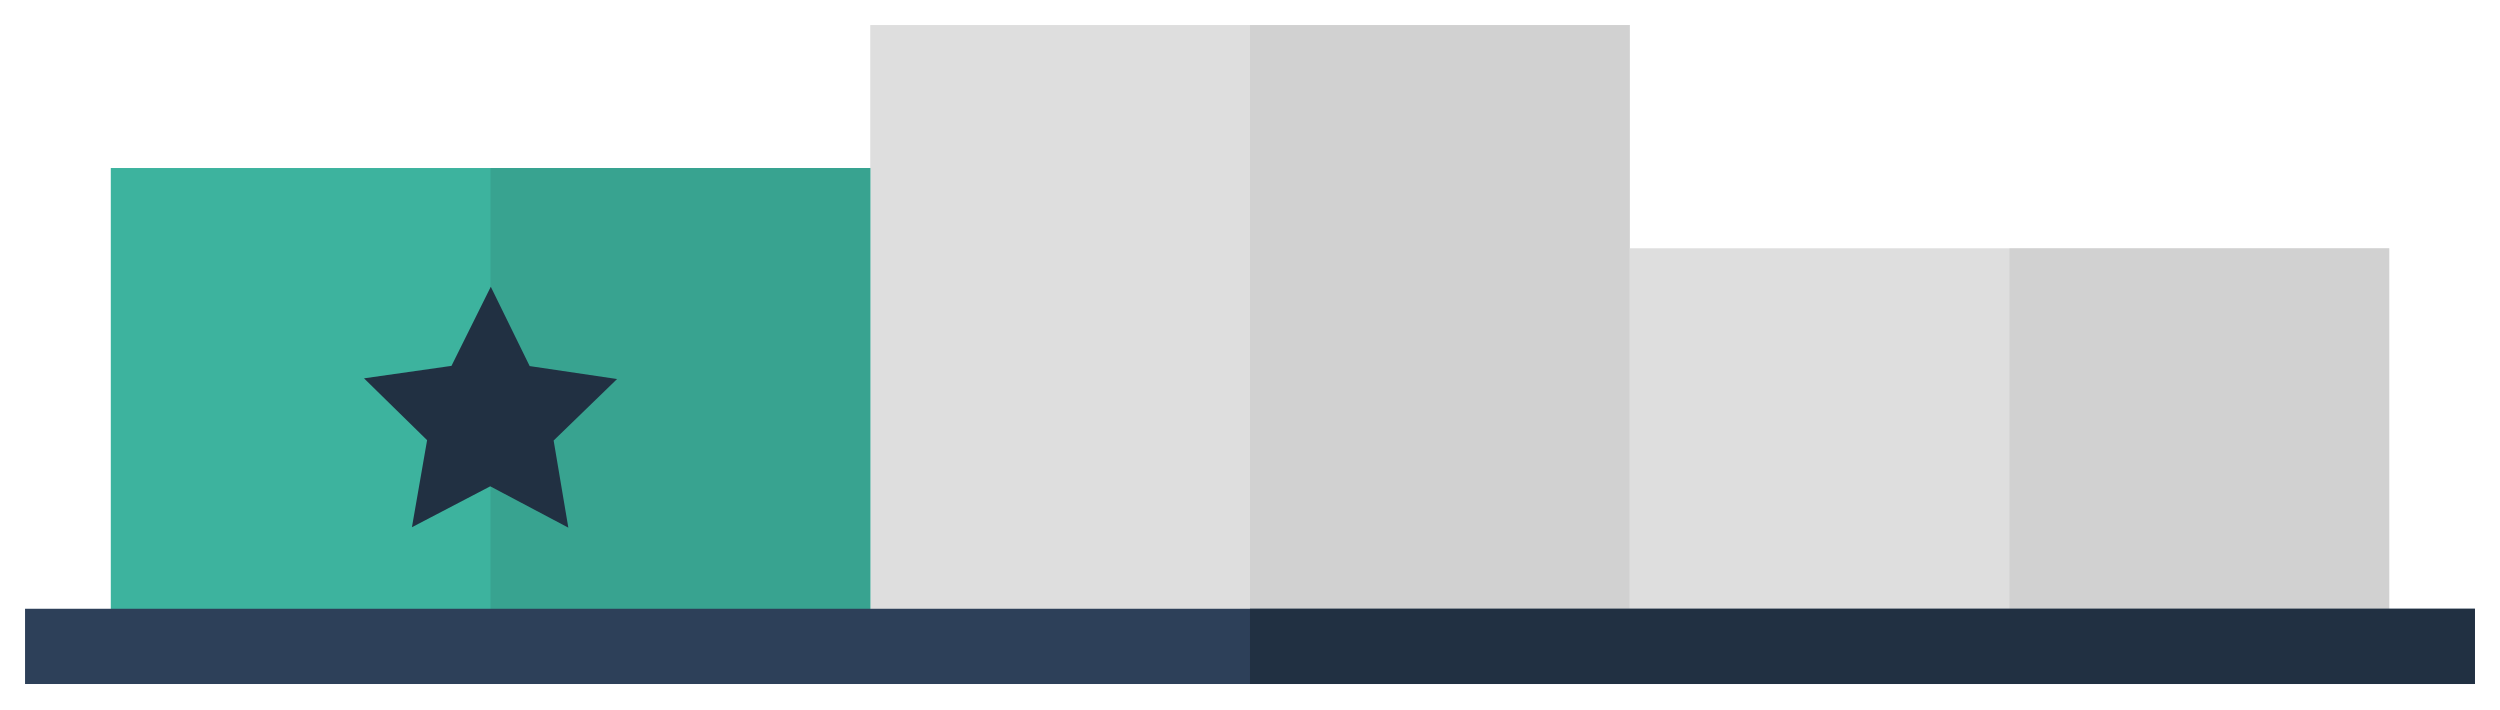
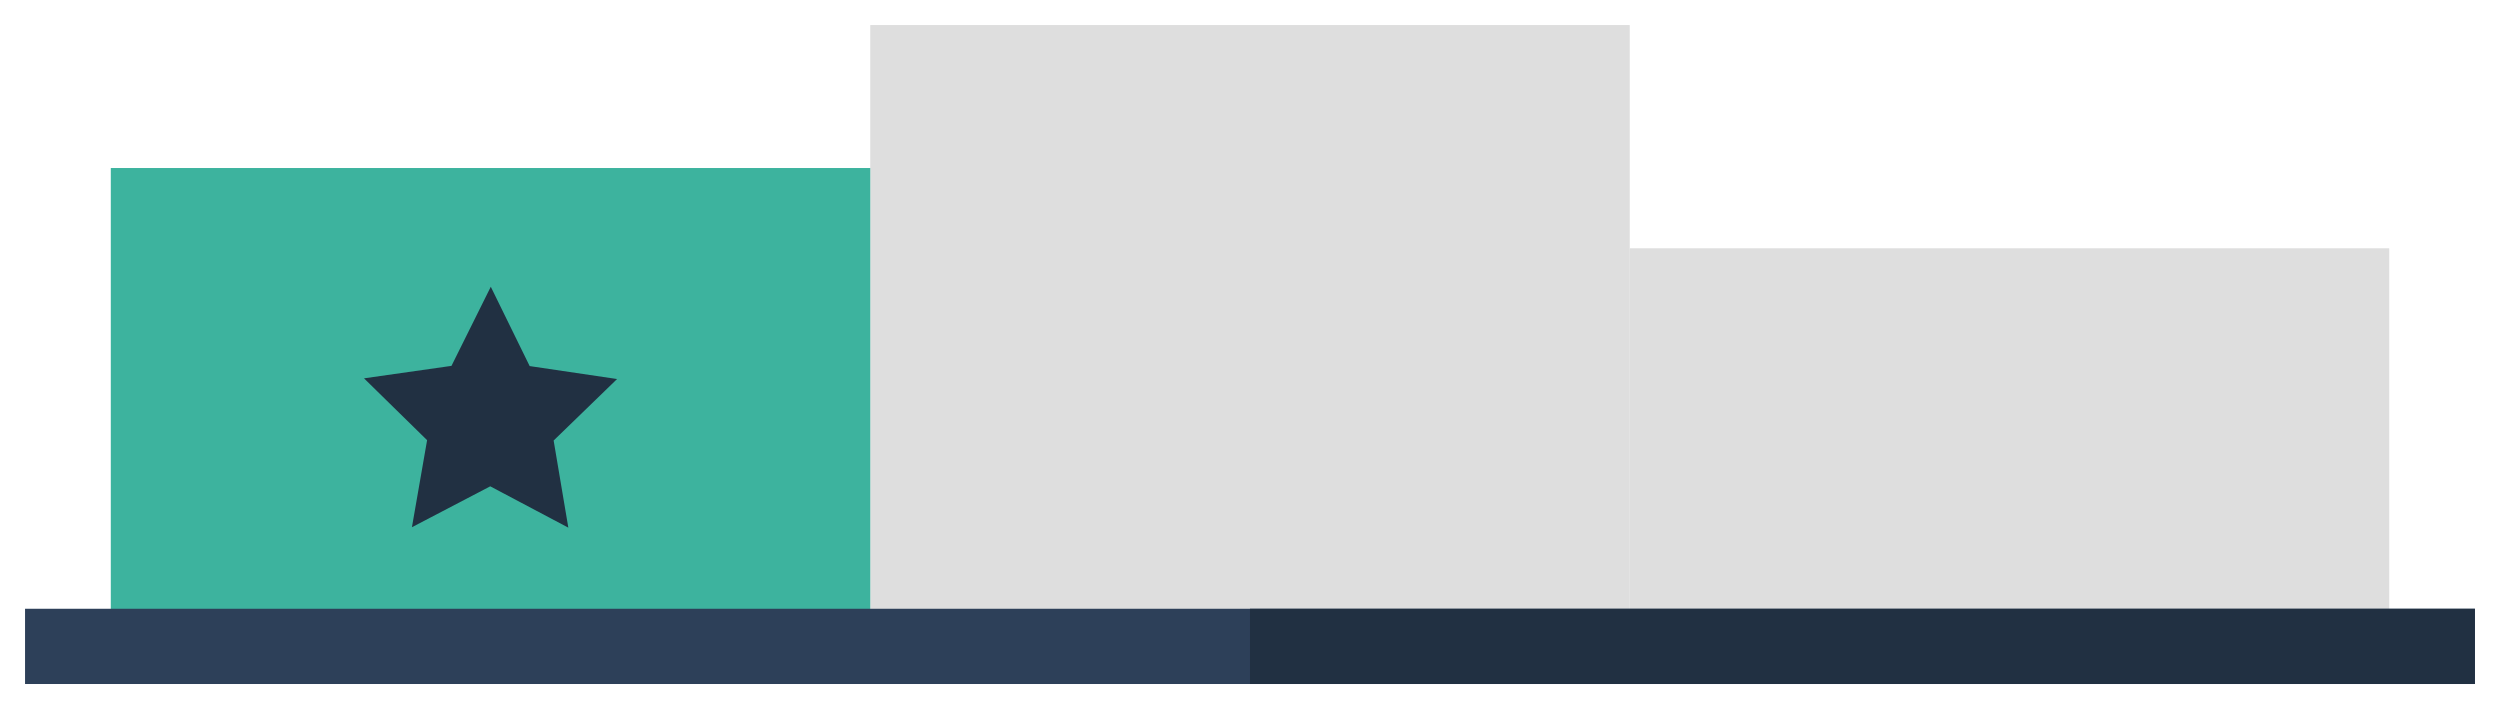
<svg xmlns="http://www.w3.org/2000/svg" version="1.1" id="Layer_1" x="0px" y="0px" viewBox="0 0 499.066 141.546" xml:space="preserve" width="499.066" height="141.546">
  <defs id="defs4292" />
  <g id="g4260" transform="translate(-6.468277,-256.8008)" />
  <g id="g4262" transform="translate(-6.468277,-256.8008)" />
  <g id="g4264" transform="translate(-6.468277,-256.8008)" />
  <g id="g4266" transform="translate(-6.468277,-256.8008)" />
  <g id="g4268" transform="translate(-6.468277,-256.8008)" />
  <g id="g4270" transform="translate(-6.468277,-256.8008)" />
  <g id="g4272" transform="translate(-6.468277,-256.8008)" />
  <g id="g4274" transform="translate(-6.468277,-256.8008)" />
  <g id="g4276" transform="translate(-6.468277,-256.8008)" />
  <g id="g4278" transform="translate(-6.468277,-256.8008)" />
  <g id="g4280" transform="translate(-6.468277,-256.8008)" />
  <g id="g4282" transform="translate(-6.468277,-256.8008)" />
  <g id="g4284" transform="translate(-6.468277,-256.8008)" />
  <g id="g4286" transform="translate(-6.468277,-256.8008)" />
  <g id="g4288" transform="translate(-6.468277,-256.8008)" />
  <g id="layer1" style="display:none" transform="translate(-6.468277,-256.8008)">
    <rect x="180.195" y="261.801" style="fill:#3db39e;fill-opacity:1" width="151.613" height="124.036" id="rect4236" />
    <rect x="256.001" y="261.801" style="fill:#38a390;fill-opacity:1" width="75.807" height="124.036" id="rect4238" />
    <rect x="28.586" y="290.342" style="fill:#dedede;fill-opacity:1" width="151.613" height="95.494" id="rect4240" />
    <rect x="104.388" y="290.342" style="fill:#c8c8c8;fill-opacity:0.594" width="75.807" height="95.494" id="rect4242" />
    <rect x="331.808" y="306.366" style="fill:#dedede;fill-opacity:1" width="151.613" height="79.471" id="rect4244" />
    <rect x="407.615" y="306.366" style="fill:#c8c8c8;fill-opacity:0.594" width="75.807" height="79.471" id="rect4246" />
    <rect x="11.468" y="378.325" style="fill:#2d4059;fill-opacity:1" width="489.066" height="15.022" id="rect4248" />
    <rect x="255.996" y="378.325" style="fill:#213042;fill-opacity:1" width="244.528" height="15.022" id="rect4250" />
    <path style="opacity:1;fill:#213042;fill-opacity:1;stroke:none;stroke-width:2.4;stroke-linecap:round;stroke-linejoin:round;stroke-miterlimit:4;stroke-dasharray:none;stroke-dashoffset:0;stroke-opacity:1" id="path4381" d="m 265.791,279.135 -0.698,17.624 -13.564,-11.274 -16.977,4.782 6.531,-16.384 -9.794,-14.668 17.6,1.148 10.923,-13.848 4.347,17.093 16.545,6.11 z" transform="matrix(0.9787169,-0.2052149,0.2052149,0.9787169,-48.81927,111.8216)" />
  </g>
  <g transform="translate(-6.468277,-256.8008)" style="display:inline" id="g4507">
    <rect id="rect4509" height="124.036" width="151.613" style="fill:#dedede;fill-opacity:1" y="261.801" x="180.195" />
-     <rect id="rect4511" height="124.036" width="75.807" style="fill:#d1d1d1;fill-opacity:1" y="261.801" x="256.001" />
    <rect id="rect4513" height="95.494" width="151.613" style="fill:#3db39e;fill-opacity:1" y="290.342" x="28.586" />
-     <rect id="rect4515" height="95.494" width="75.807" style="fill:#38a390;fill-opacity:1" y="290.342" x="104.388" />
    <rect id="rect4517" height="79.471" width="151.613" style="fill:#dedede;fill-opacity:1" y="306.366" x="331.808" />
-     <rect id="rect4519" height="79.471" width="75.807" style="fill:#c8c8c8;fill-opacity:0.594" y="306.366" x="407.615" />
    <rect id="rect4521" height="15.022" width="489.066" style="fill:#2d4059;fill-opacity:1" y="378.325" x="11.468" />
    <rect id="rect4523" height="15.022" width="244.528" style="fill:#213042;fill-opacity:1" y="378.325" x="255.996" />
    <path transform="matrix(0.9787169,-0.2052149,0.2052149,0.9787169,-200.4283,126.092)" d="m 265.791,279.135 -0.698,17.624 -13.564,-11.274 -16.977,4.782 6.531,-16.384 -9.794,-14.668 17.6,1.148 10.923,-13.848 4.347,17.093 16.545,6.11 z" id="path4525" style="opacity:1;fill:#213042;fill-opacity:1;stroke:none;stroke-width:2.4;stroke-linecap:round;stroke-linejoin:round;stroke-miterlimit:4;stroke-dasharray:none;stroke-dashoffset:0;stroke-opacity:1" />
  </g>
  <g id="g4527" style="display:none" transform="translate(-6.468277,-256.8008)">
    <rect x="180.195" y="261.801" style="fill:#dedede;fill-opacity:1" width="151.613" height="124.036" id="rect4529" />
-     <rect x="256.001" y="261.801" style="fill:#d1d1d1;fill-opacity:1" width="75.807" height="124.036" id="rect4531" />
    <rect x="28.586" y="290.342" style="fill:#dedede;fill-opacity:1" width="151.613" height="95.494" id="rect4533" />
-     <rect x="104.388" y="290.342" style="fill:#d1d1d1;fill-opacity:1" width="75.807" height="95.494" id="rect4535" />
    <rect x="331.808" y="306.366" style="fill:#3db39e;fill-opacity:1" width="151.613" height="79.471" id="rect4537" />
-     <rect x="407.615" y="306.366" style="fill:#38a390;fill-opacity:1" width="75.807" height="79.471" id="rect4539" />
    <rect x="11.468" y="378.325" style="fill:#2d4059;fill-opacity:1" width="489.066" height="15.022" id="rect4541" />
    <rect x="255.996" y="378.325" style="fill:#213042;fill-opacity:1" width="244.528" height="15.022" id="rect4543" />
    <path style="opacity:1;fill:#213042;fill-opacity:1;stroke:none;stroke-width:2.4;stroke-linecap:round;stroke-linejoin:round;stroke-miterlimit:4;stroke-dasharray:none;stroke-dashoffset:0;stroke-opacity:1" id="path4545" d="m 265.791,279.135 -0.698,17.624 -13.564,-11.274 -16.977,4.782 6.531,-16.384 -9.794,-14.668 17.6,1.148 10.923,-13.848 4.347,17.093 16.545,6.11 z" transform="matrix(0.9787169,-0.2052149,0.2052149,0.9787169,102.7938,134.104)" />
  </g>
  <g transform="translate(-6.468277,-256.8008)" style="display:none" id="g4567">
    <rect id="rect4569" height="124.036" width="151.613" style="fill:#ffd460;fill-opacity:1" y="261.801" x="180.195" />
-     <rect id="rect4571" height="124.036" width="75.807" style="fill:#ffc834;fill-opacity:1" y="261.801" x="256.001" />
    <rect id="rect4573" height="95.494" width="151.613" style="fill:#dedede;fill-opacity:1" y="290.342" x="28.586" />
-     <rect id="rect4575" height="95.494" width="75.807" style="fill:#c8c8c8;fill-opacity:0.594" y="290.342" x="104.388" />
    <rect id="rect4577" height="79.471" width="151.613" style="fill:#dedede;fill-opacity:1" y="306.366" x="331.808" />
-     <rect id="rect4579" height="79.471" width="75.807" style="fill:#c8c8c8;fill-opacity:0.594" y="306.366" x="407.615" />
    <rect id="rect4581" height="15.022" width="489.066" style="fill:#2d4059;fill-opacity:1" y="378.325" x="11.468" />
    <rect id="rect4583" height="15.022" width="244.528" style="fill:#213042;fill-opacity:1" y="378.325" x="255.996" />
    <path transform="matrix(0.9787169,-0.2052149,0.2052149,0.9787169,-48.81927,111.8216)" d="m 265.791,279.135 -0.698,17.624 -13.564,-11.274 -16.977,4.782 6.531,-16.384 -9.794,-14.668 17.6,1.148 10.923,-13.848 4.347,17.093 16.545,6.11 z" id="path4585" style="opacity:1;fill:#213042;fill-opacity:1;stroke:none;stroke-width:2.4;stroke-linecap:round;stroke-linejoin:round;stroke-miterlimit:4;stroke-dasharray:none;stroke-dashoffset:0;stroke-opacity:1" />
  </g>
  <g id="g4587" style="display:none" transform="translate(-6.468277,-256.8008)">
    <rect x="180.195" y="261.801" style="fill:#dedede;fill-opacity:1" width="151.613" height="124.036" id="rect4589" />
-     <rect x="256.001" y="261.801" style="fill:#d1d1d1;fill-opacity:1" width="75.807" height="124.036" id="rect4591" />
    <rect x="28.586" y="290.342" style="fill:#ffd460;fill-opacity:1" width="151.613" height="95.494" id="rect4593" />
-     <rect x="104.388" y="290.342" style="fill:#ffc834;fill-opacity:1" width="75.807" height="95.494" id="rect4595" />
    <rect x="331.808" y="306.366" style="fill:#dedede;fill-opacity:1" width="151.613" height="79.471" id="rect4597" />
-     <rect x="407.615" y="306.366" style="fill:#c8c8c8;fill-opacity:0.594" width="75.807" height="79.471" id="rect4599" />
    <rect x="11.468" y="378.325" style="fill:#2d4059;fill-opacity:1" width="489.066" height="15.022" id="rect4601" />
    <rect x="255.996" y="378.325" style="fill:#213042;fill-opacity:1" width="244.528" height="15.022" id="rect4603" />
    <path style="opacity:1;fill:#213042;fill-opacity:1;stroke:none;stroke-width:2.4;stroke-linecap:round;stroke-linejoin:round;stroke-miterlimit:4;stroke-dasharray:none;stroke-dashoffset:0;stroke-opacity:1" id="path4605" d="m 265.791,279.135 -0.698,17.624 -13.564,-11.274 -16.977,4.782 6.531,-16.384 -9.794,-14.668 17.6,1.148 10.923,-13.848 4.347,17.093 16.545,6.11 z" transform="matrix(0.9787169,-0.2052149,0.2052149,0.9787169,-200.4283,126.092)" />
  </g>
  <g transform="translate(-6.468277,-256.8008)" style="display:none" id="g4547">
    <rect id="rect4549" height="124.036" width="151.613" style="fill:#dedede;fill-opacity:1" y="261.801" x="180.195" />
-     <rect id="rect4551" height="124.036" width="75.807" style="fill:#d1d1d1;fill-opacity:1" y="261.801" x="256.001" />
    <rect id="rect4553" height="95.494" width="151.613" style="fill:#dedede;fill-opacity:1" y="290.342" x="28.586" />
-     <rect id="rect4555" height="95.494" width="75.807" style="fill:#d1d1d1;fill-opacity:1" y="290.342" x="104.388" />
    <rect id="rect4557" height="79.471" width="151.613" style="fill:#ffd460;fill-opacity:1" y="306.366" x="331.808" />
-     <rect id="rect4559" height="79.471" width="75.807" style="fill:#ffc834;fill-opacity:1" y="306.366" x="407.615" />
    <rect id="rect4561" height="15.022" width="489.066" style="fill:#2d4059;fill-opacity:1" y="378.325" x="11.468" />
    <rect id="rect4563" height="15.022" width="244.528" style="fill:#213042;fill-opacity:1" y="378.325" x="255.996" />
    <path transform="matrix(0.9787169,-0.2052149,0.2052149,0.9787169,102.7938,134.104)" d="m 265.791,279.135 -0.698,17.624 -13.564,-11.274 -16.977,4.782 6.531,-16.384 -9.794,-14.668 17.6,1.148 10.923,-13.848 4.347,17.093 16.545,6.11 z" id="path4565" style="opacity:1;fill:#213042;fill-opacity:1;stroke:none;stroke-width:2.4;stroke-linecap:round;stroke-linejoin:round;stroke-miterlimit:4;stroke-dasharray:none;stroke-dashoffset:0;stroke-opacity:1" />
  </g>
  <g id="g4687" style="display:none" transform="translate(-6.468277,-256.8008)">
    <rect x="180.195" y="261.801" style="fill:#ec605f;fill-opacity:1" width="151.613" height="124.036" id="rect4689" />
-     <rect x="256.001" y="261.801" style="fill:#e94948;fill-opacity:1" width="75.807" height="124.036" id="rect4691" />
    <rect x="28.586" y="290.342" style="fill:#dedede;fill-opacity:1" width="151.613" height="95.494" id="rect4693" />
-     <rect x="104.388" y="290.342" style="fill:#c8c8c8;fill-opacity:0.594" width="75.807" height="95.494" id="rect4695" />
    <rect x="331.808" y="306.366" style="fill:#dedede;fill-opacity:1" width="151.613" height="79.471" id="rect4697" />
-     <rect x="407.615" y="306.366" style="fill:#c8c8c8;fill-opacity:0.594" width="75.807" height="79.471" id="rect4699" />
    <rect x="11.468" y="378.325" style="fill:#2d4059;fill-opacity:1" width="489.066" height="15.022" id="rect4701" />
    <rect x="255.996" y="378.325" style="fill:#213042;fill-opacity:1" width="244.528" height="15.022" id="rect4703" />
    <path style="opacity:1;fill:#213042;fill-opacity:1;stroke:none;stroke-width:2.4;stroke-linecap:round;stroke-linejoin:round;stroke-miterlimit:4;stroke-dasharray:none;stroke-dashoffset:0;stroke-opacity:1" id="path4705" d="m 265.791,279.135 -0.698,17.624 -13.564,-11.274 -16.977,4.782 6.531,-16.384 -9.794,-14.668 17.6,1.148 10.923,-13.848 4.347,17.093 16.545,6.11 z" transform="matrix(0.9787169,-0.2052149,0.2052149,0.9787169,-48.81927,111.8216)" />
  </g>
  <g transform="translate(-6.468277,-256.8008)" style="display:none" id="g4647">
    <rect id="rect4649" height="124.036" width="151.613" style="fill:#dedede;fill-opacity:1" y="261.801" x="180.195" />
-     <rect id="rect4651" height="124.036" width="75.807" style="fill:#d1d1d1;fill-opacity:1" y="261.801" x="256.001" />
    <rect id="rect4653" height="95.494" width="151.613" style="fill:#ec605f;fill-opacity:1" y="290.342" x="28.586" />
-     <rect id="rect4655" height="95.494" width="75.807" style="fill:#e94948;fill-opacity:1" y="290.342" x="104.388" />
    <rect id="rect4657" height="79.471" width="151.613" style="fill:#dedede;fill-opacity:1" y="306.366" x="331.808" />
-     <rect id="rect4659" height="79.471" width="75.807" style="fill:#c8c8c8;fill-opacity:0.594" y="306.366" x="407.615" />
    <rect id="rect4661" height="15.022" width="489.066" style="fill:#2d4059;fill-opacity:1" y="378.325" x="11.468" />
    <rect id="rect4663" height="15.022" width="244.528" style="fill:#213042;fill-opacity:1" y="378.325" x="255.996" />
    <path transform="matrix(0.9787169,-0.2052149,0.2052149,0.9787169,-200.4283,126.092)" d="m 265.791,279.135 -0.698,17.624 -13.564,-11.274 -16.977,4.782 6.531,-16.384 -9.794,-14.668 17.6,1.148 10.923,-13.848 4.347,17.093 16.545,6.11 z" id="path4665" style="opacity:1;fill:#213042;fill-opacity:1;stroke:none;stroke-width:2.4;stroke-linecap:round;stroke-linejoin:round;stroke-miterlimit:4;stroke-dasharray:none;stroke-dashoffset:0;stroke-opacity:1" />
  </g>
  <g id="g4607" style="display:none" transform="translate(-6.468277,-256.8008)">
    <rect x="180.195" y="261.801" style="fill:#dedede;fill-opacity:1" width="151.613" height="124.036" id="rect4609" />
-     <rect x="256.001" y="261.801" style="fill:#d1d1d1;fill-opacity:1" width="75.807" height="124.036" id="rect4611" />
    <rect x="28.586" y="290.342" style="fill:#dedede;fill-opacity:1" width="151.613" height="95.494" id="rect4613" />
-     <rect x="104.388" y="290.342" style="fill:#d1d1d1;fill-opacity:1" width="75.807" height="95.494" id="rect4615" />
    <rect x="331.808" y="306.366" style="fill:#ec605f;fill-opacity:1" width="151.613" height="79.471" id="rect4617" />
-     <rect x="407.615" y="306.366" style="fill:#e94948;fill-opacity:1" width="75.807" height="79.471" id="rect4619" />
    <rect x="11.468" y="378.325" style="fill:#2d4059;fill-opacity:1" width="489.066" height="15.022" id="rect4621" />
    <rect x="255.996" y="378.325" style="fill:#213042;fill-opacity:1" width="244.528" height="15.022" id="rect4623" />
    <path style="opacity:1;fill:#213042;fill-opacity:1;stroke:none;stroke-width:2.4;stroke-linecap:round;stroke-linejoin:round;stroke-miterlimit:4;stroke-dasharray:none;stroke-dashoffset:0;stroke-opacity:1" id="path4625" d="m 265.791,279.135 -0.698,17.624 -13.564,-11.274 -16.977,4.782 6.531,-16.384 -9.794,-14.668 17.6,1.148 10.923,-13.848 4.347,17.093 16.545,6.11 z" transform="matrix(0.9787169,-0.2052149,0.2052149,0.9787169,102.7938,134.104)" />
  </g>
  <g transform="translate(-6.468277,-256.8008)" style="display:none" id="g4707">
    <rect id="rect4709" height="124.036" width="151.613" style="fill:#a1b870;fill-opacity:1" y="261.801" x="180.195" />
-     <rect id="rect4711" height="124.036" width="75.807" style="fill:#8fab55;fill-opacity:1" y="261.801" x="256.001" />
    <rect id="rect4713" height="95.494" width="151.613" style="fill:#dedede;fill-opacity:1" y="290.342" x="28.586" />
-     <rect id="rect4715" height="95.494" width="75.807" style="fill:#c8c8c8;fill-opacity:0.594" y="290.342" x="104.388" />
    <rect id="rect4717" height="79.471" width="151.613" style="fill:#dedede;fill-opacity:1" y="306.366" x="331.808" />
-     <rect id="rect4719" height="79.471" width="75.807" style="fill:#c8c8c8;fill-opacity:0.594" y="306.366" x="407.615" />
    <rect id="rect4721" height="15.022" width="489.066" style="fill:#2d4059;fill-opacity:1" y="378.325" x="11.468" />
    <rect id="rect4723" height="15.022" width="244.528" style="fill:#213042;fill-opacity:1" y="378.325" x="255.996" />
    <path transform="matrix(0.9787169,-0.2052149,0.2052149,0.9787169,-48.81927,111.8216)" d="m 265.791,279.135 -0.698,17.624 -13.564,-11.274 -16.977,4.782 6.531,-16.384 -9.794,-14.668 17.6,1.148 10.923,-13.848 4.347,17.093 16.545,6.11 z" id="path4725" style="opacity:1;fill:#213042;fill-opacity:1;stroke:none;stroke-width:2.4;stroke-linecap:round;stroke-linejoin:round;stroke-miterlimit:4;stroke-dasharray:none;stroke-dashoffset:0;stroke-opacity:1" />
  </g>
  <g id="g4667" style="display:none" transform="translate(-6.468277,-256.8008)">
    <rect x="180.195" y="261.801" style="fill:#dedede;fill-opacity:1" width="151.613" height="124.036" id="rect4669" />
-     <rect x="256.001" y="261.801" style="fill:#d1d1d1;fill-opacity:1" width="75.807" height="124.036" id="rect4671" />
    <rect x="28.586" y="290.342" style="fill:#a1b870;fill-opacity:1" width="151.613" height="95.494" id="rect4673" />
-     <rect x="104.388" y="290.342" style="fill:#8fab55;fill-opacity:1" width="75.807" height="95.494" id="rect4675" />
    <rect x="331.808" y="306.366" style="fill:#dedede;fill-opacity:1" width="151.613" height="79.471" id="rect4677" />
-     <rect x="407.615" y="306.366" style="fill:#c8c8c8;fill-opacity:0.594" width="75.807" height="79.471" id="rect4679" />
    <rect x="11.468" y="378.325" style="fill:#2d4059;fill-opacity:1" width="489.066" height="15.022" id="rect4681" />
    <rect x="255.996" y="378.325" style="fill:#213042;fill-opacity:1" width="244.528" height="15.022" id="rect4683" />
    <path style="opacity:1;fill:#213042;fill-opacity:1;stroke:none;stroke-width:2.4;stroke-linecap:round;stroke-linejoin:round;stroke-miterlimit:4;stroke-dasharray:none;stroke-dashoffset:0;stroke-opacity:1" id="path4685" d="m 265.791,279.135 -0.698,17.624 -13.564,-11.274 -16.977,4.782 6.531,-16.384 -9.794,-14.668 17.6,1.148 10.923,-13.848 4.347,17.093 16.545,6.11 z" transform="matrix(0.9787169,-0.2052149,0.2052149,0.9787169,-200.4283,126.092)" />
  </g>
  <g transform="translate(-6.468277,-256.8008)" style="display:none" id="g4627">
    <rect id="rect4629" height="124.036" width="151.613" style="fill:#dedede;fill-opacity:1" y="261.801" x="180.195" />
-     <rect id="rect4631" height="124.036" width="75.807" style="fill:#d1d1d1;fill-opacity:1" y="261.801" x="256.001" />
    <rect id="rect4633" height="95.494" width="151.613" style="fill:#dedede;fill-opacity:1" y="290.342" x="28.586" />
-     <rect id="rect4635" height="95.494" width="75.807" style="fill:#d1d1d1;fill-opacity:1" y="290.342" x="104.388" />
    <rect id="rect4637" height="79.471" width="151.613" style="fill:#a1b870;fill-opacity:1" y="306.366" x="331.808" />
-     <rect id="rect4639" height="79.471" width="75.807" style="fill:#8fab55;fill-opacity:1" y="306.366" x="407.615" />
    <rect id="rect4641" height="15.022" width="489.066" style="fill:#2d4059;fill-opacity:1" y="378.325" x="11.468" />
    <rect id="rect4643" height="15.022" width="244.528" style="fill:#213042;fill-opacity:1" y="378.325" x="255.996" />
    <path transform="matrix(0.9787169,-0.2052149,0.2052149,0.9787169,102.7938,134.104)" d="m 265.791,279.135 -0.698,17.624 -13.564,-11.274 -16.977,4.782 6.531,-16.384 -9.794,-14.668 17.6,1.148 10.923,-13.848 4.347,17.093 16.545,6.11 z" id="path4645" style="opacity:1;fill:#213042;fill-opacity:1;stroke:none;stroke-width:2.4;stroke-linecap:round;stroke-linejoin:round;stroke-miterlimit:4;stroke-dasharray:none;stroke-dashoffset:0;stroke-opacity:1" />
  </g>
  <g id="layer2" style="display:none" transform="translate(-11.46828,-49.17894)">
    <circle style="display:inline;opacity:1;fill:#213042;fill-opacity:1;stroke:none;stroke-width:2.4;stroke-linecap:round;stroke-linejoin:round;stroke-miterlimit:4;stroke-dasharray:none;stroke-dashoffset:0;stroke-opacity:1" id="path4345" cx="118.429" cy="-28.411" r="20.717" />
    <circle style="display:inline;opacity:1;fill:#3db39e;fill-opacity:1;stroke:none;stroke-width:2.4;stroke-linecap:round;stroke-linejoin:round;stroke-miterlimit:4;stroke-dasharray:none;stroke-dashoffset:0;stroke-opacity:1" id="path4345-6" cx="223.983" cy="-28.411" r="20.717" />
    <circle style="display:inline;opacity:1;fill:#ffd460;fill-opacity:1;stroke:none;stroke-width:2.4;stroke-linecap:round;stroke-linejoin:round;stroke-miterlimit:4;stroke-dasharray:none;stroke-dashoffset:0;stroke-opacity:1" id="path4345-6-9" cx="276.76" cy="-28.411" r="20.717" />
    <circle style="display:inline;opacity:1;fill:#a1b870;fill-opacity:1;stroke:none;stroke-width:2.4;stroke-linecap:round;stroke-linejoin:round;stroke-miterlimit:4;stroke-dasharray:none;stroke-dashoffset:0;stroke-opacity:1" id="path4345-69" cx="329.537" cy="-28.411" r="20.717" />
    <circle style="display:inline;opacity:1;fill:#ec605f;fill-opacity:1;stroke:none;stroke-width:2.4;stroke-linecap:round;stroke-linejoin:round;stroke-miterlimit:4;stroke-dasharray:none;stroke-dashoffset:0;stroke-opacity:1" id="path4345-6-99" cx="382.313" cy="-28.411" r="20.717" />
    <circle style="display:inline;opacity:1;fill:#2d4059;fill-opacity:1;stroke:none;stroke-width:2.4;stroke-linecap:round;stroke-linejoin:round;stroke-miterlimit:4;stroke-dasharray:none;stroke-dashoffset:0;stroke-opacity:1" id="path4345-6-99-9" cx="171.206" cy="-28.411" r="20.717" />
  </g>
</svg>
